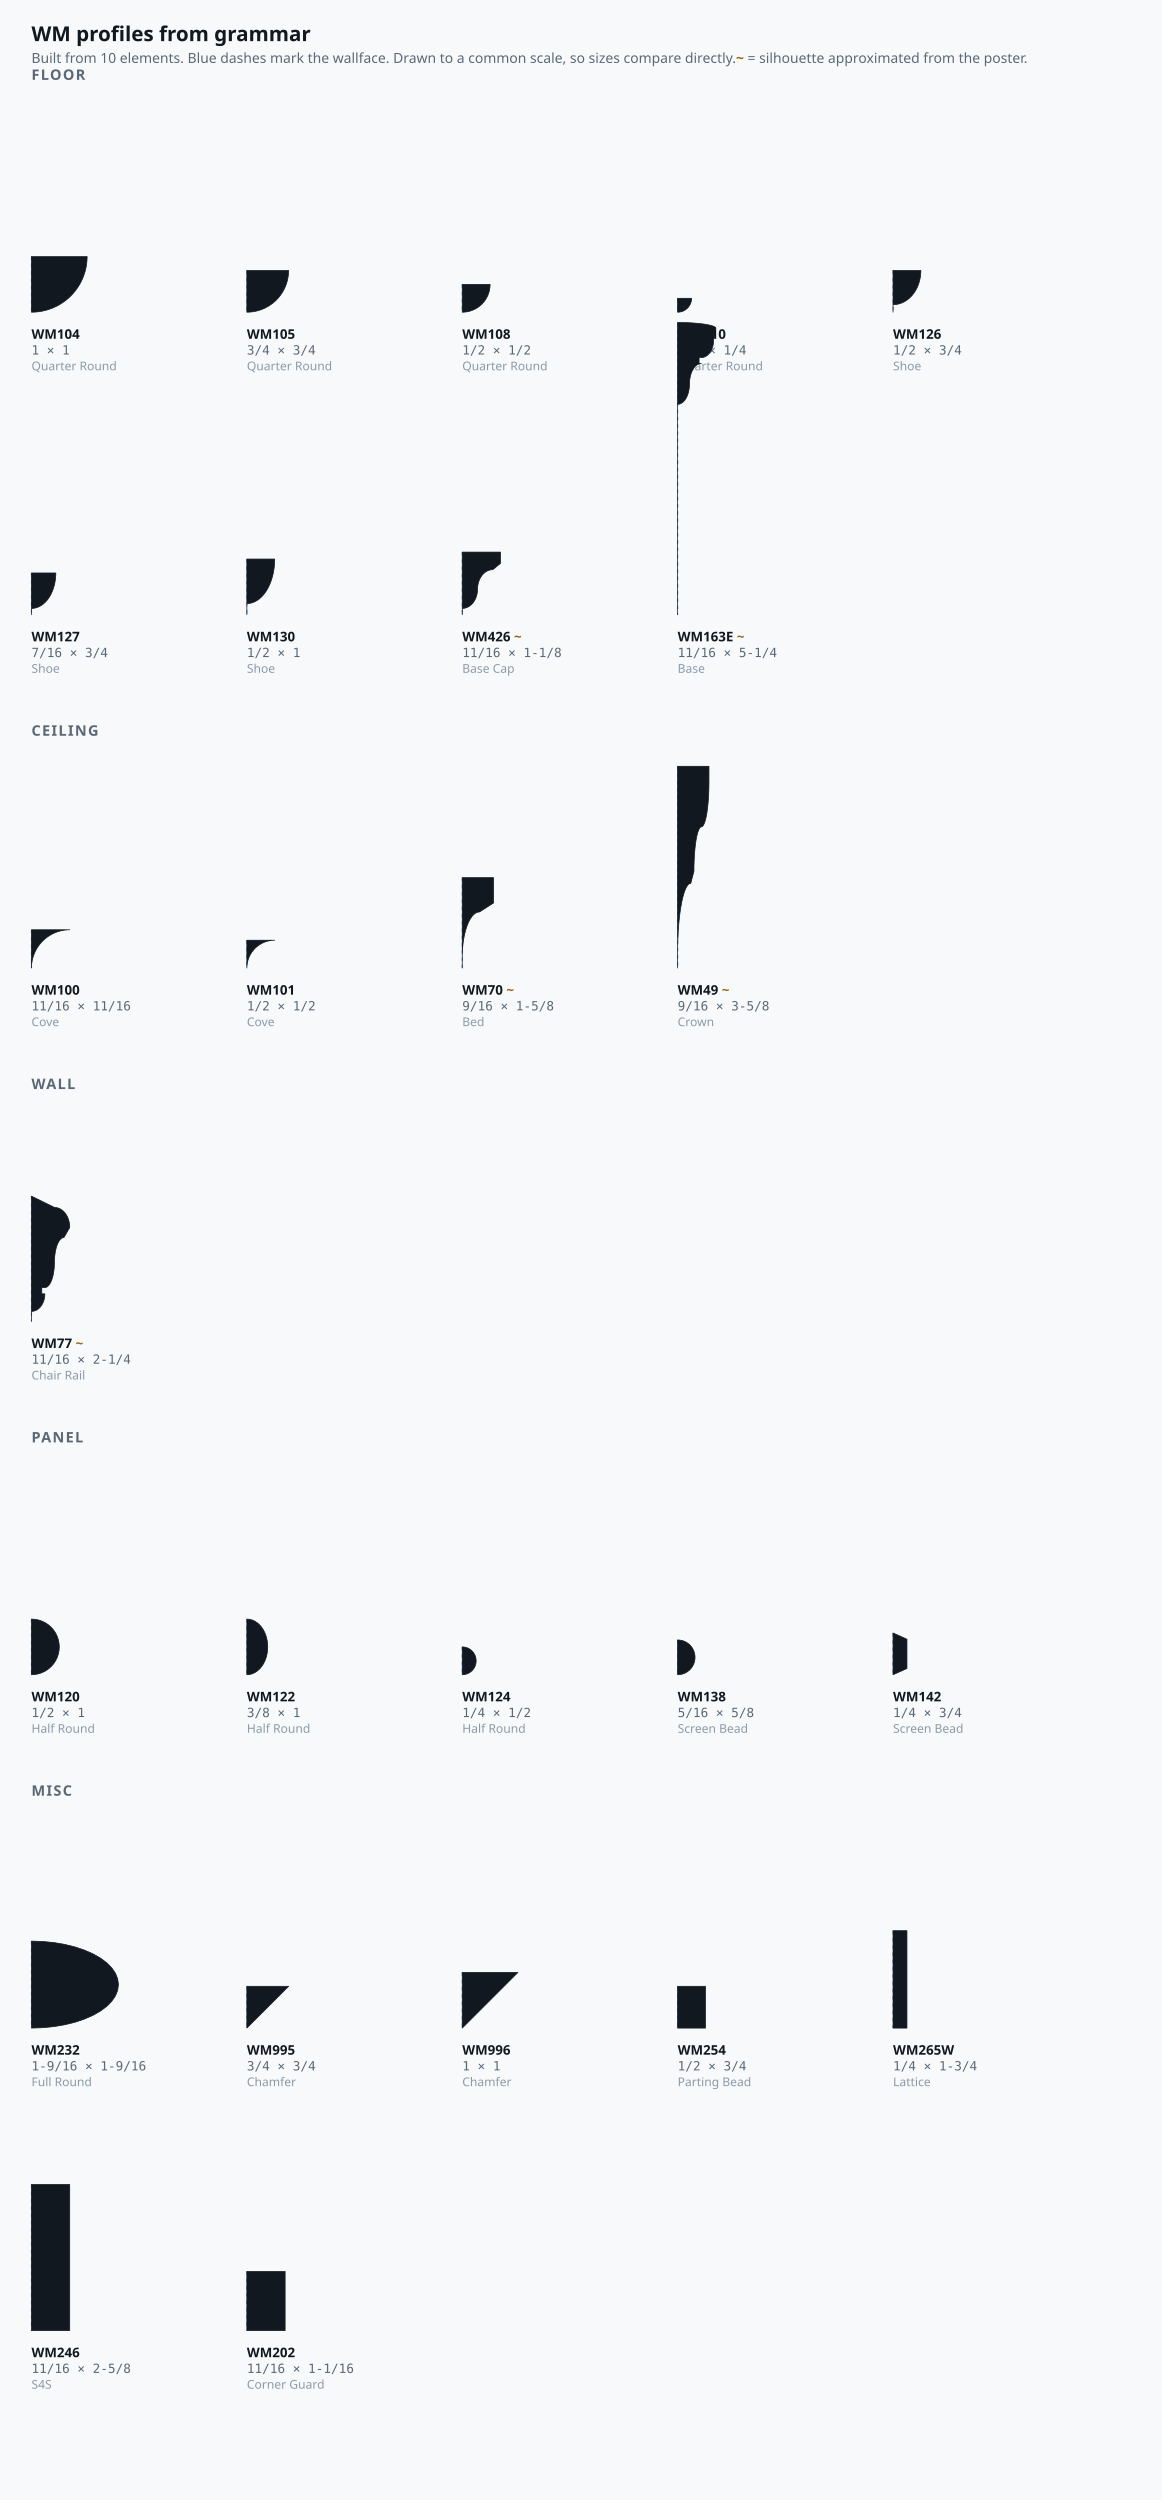
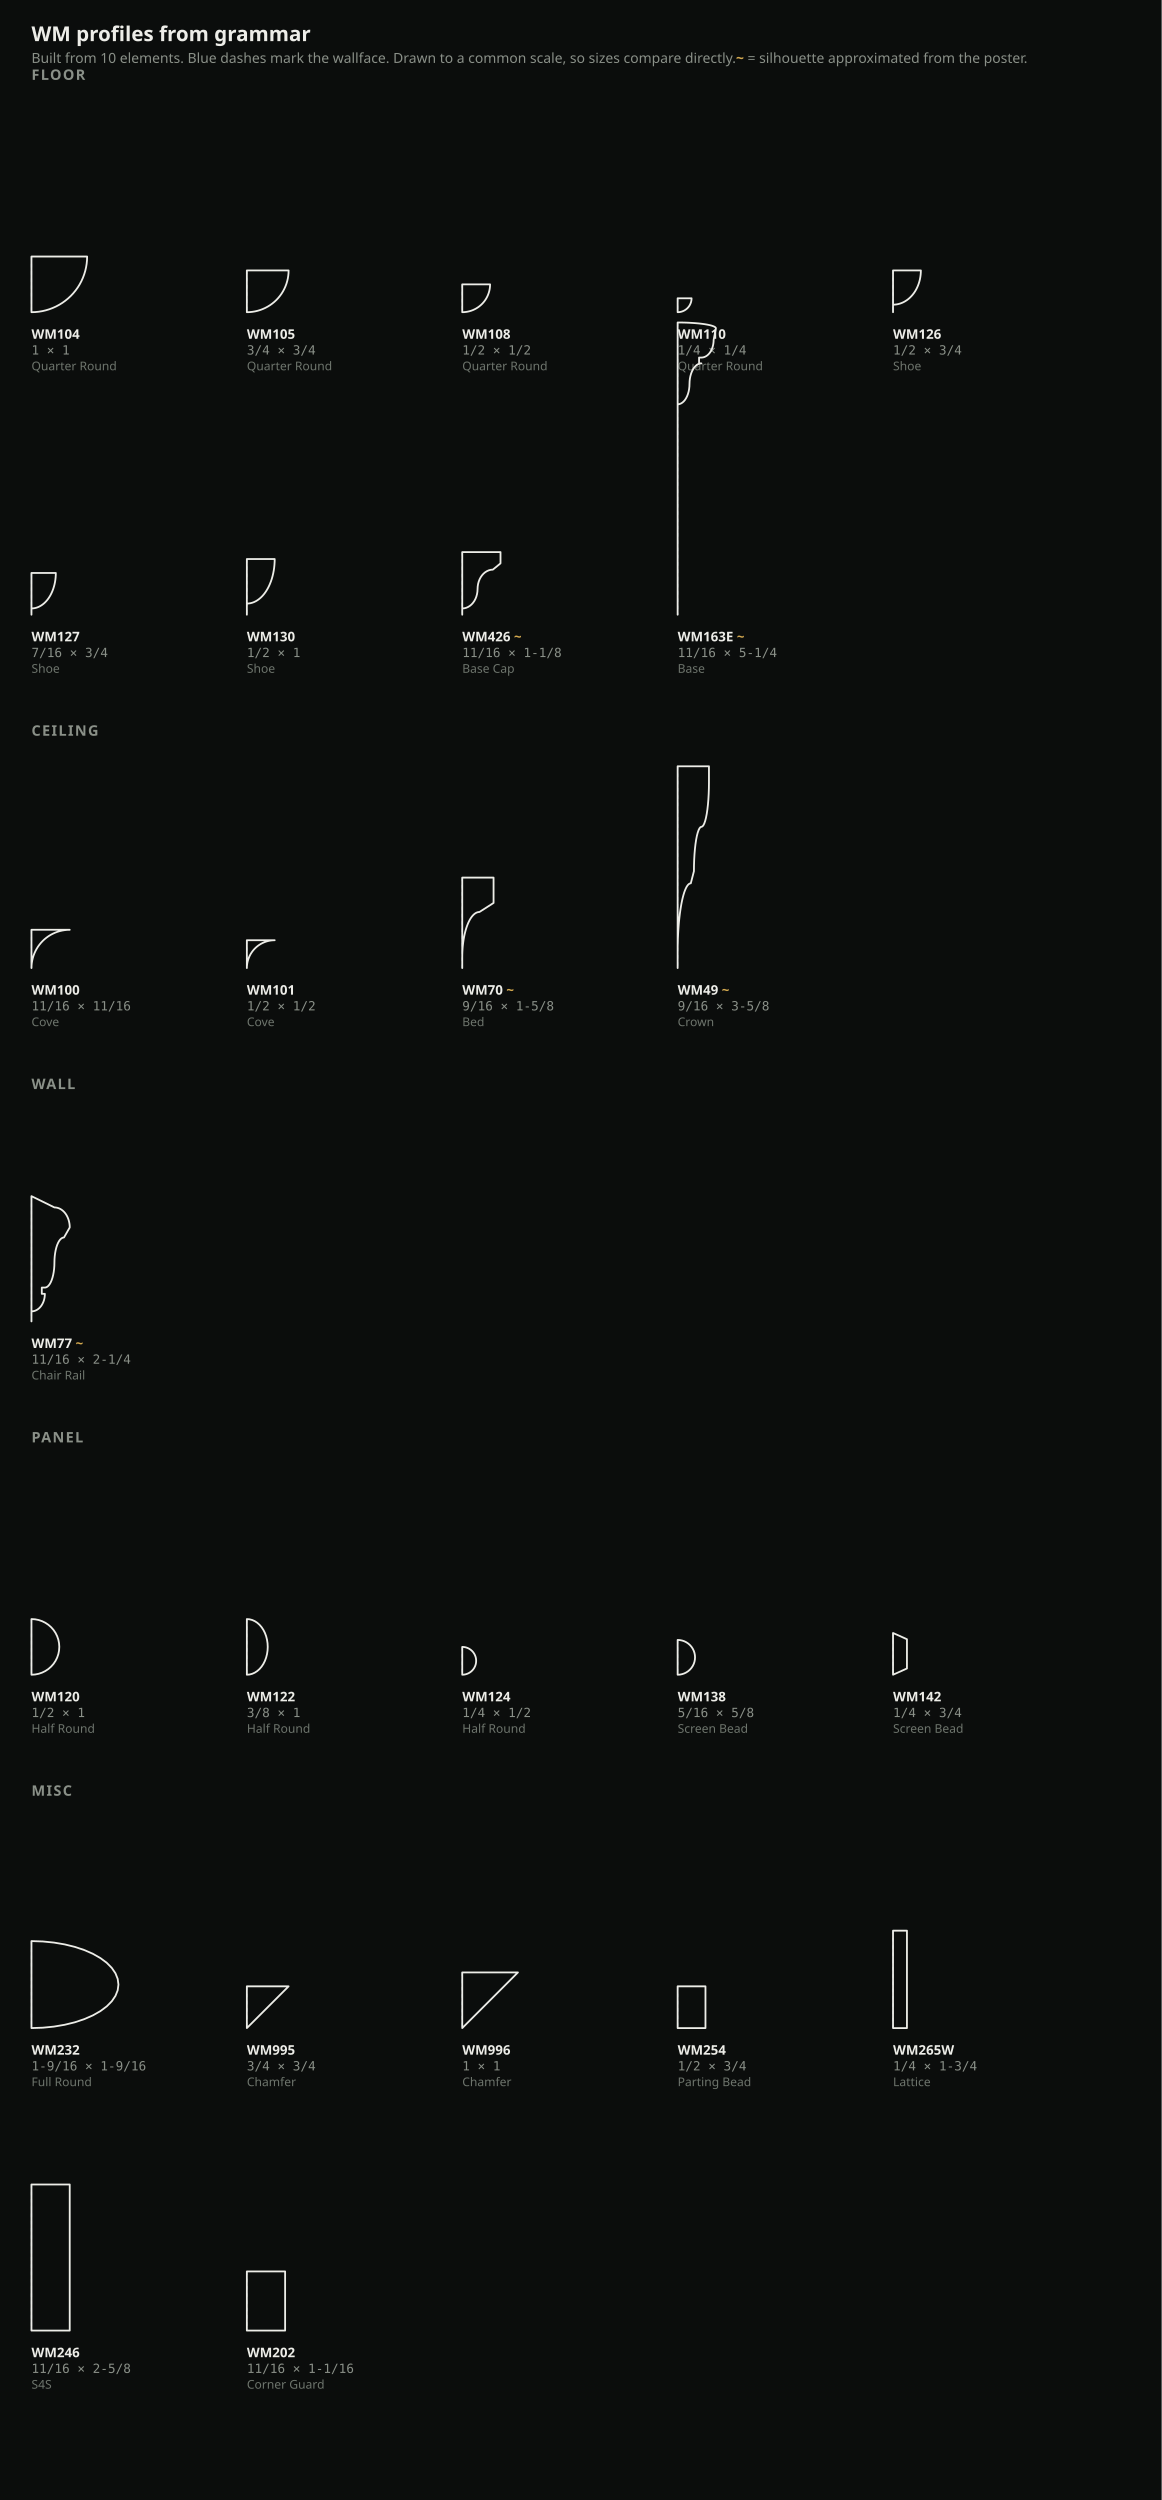
<svg xmlns="http://www.w3.org/2000/svg" width="960" height="2066" viewBox="0 0 960 2066" font-family="ui-sans-serif,system-ui,Segoe UI,sans-serif">
  <style>
-   .bg{fill:#F7F9FB}
-   .prof{fill:#111820;stroke:#111820;stroke-width:.6;stroke-linejoin:round}
-   .wall{stroke:#15679E;stroke-width:1;stroke-dasharray:3 3;opacity:.65}
-   .cat{font-size:12px;font-weight:700;letter-spacing:.09em;fill:#5A6875}
-   .code{font-size:11px;font-weight:700;fill:#111820}
-   .dim{font-size:10.5px;fill:#5A6875;font-family:ui-monospace,Consolas,monospace}
-   .sub{font-size:10px;fill:#8A9AA8}
-   .approx{fill:#96650F;font-weight:700}
-   .t{font-size:17px;font-weight:700;fill:#111820}
-   .s{font-size:11.5px;fill:#5A6875}
+   .bg{fill:#0B0D0C}
+   .prof{fill:none;stroke:#EDEDE8;stroke-width:1.5;stroke-linejoin:round}
+   .wall{stroke:#7FA6BA;stroke-width:1;stroke-dasharray:3 3;opacity:.65}
+   .cat{font-size:12px;font-weight:700;letter-spacing:.09em;fill:#8A9088}
+   .code{font-size:11px;font-weight:700;fill:#EDEDE8}
+   .dim{font-size:10.5px;fill:#8A9088;font-family:ui-monospace,Consolas,monospace}
+   .sub{font-size:10px;fill:#6E756D}
+   .approx{fill:#D4A94F;font-weight:700}
+   .t{font-size:17px;font-weight:700;fill:#EDEDE8}
+   .s{font-size:11.5px;fill:#8A9088}
</style>
  <rect width="960" height="100%" class="bg" />
  <text x="26" y="34" class="t">WM profiles from grammar</text>
  <text x="26" y="52" class="s">Built from 10 elements. Blue dashes mark the wall
face. Drawn to a common scale, so sizes compare directly.
<tspan class="approx">~</tspan> = silhouette approximated from the poster.</text>
  <text x="26" y="66" class="cat">FLOOR</text>
  <g>
    <line x1="26.0" y1="212.0" x2="26.0" y2="258.0" class="wall" />
    <path d="M 26.00 258.00 L 29.01 257.90 L 32.00 257.61 L 34.97 257.12 L 37.91 256.43 L 40.79 255.56 L 43.60 254.50 L 46.35 253.26 L 49.00 251.84 L 51.56 250.25 L 54.00 248.49 L 56.33 246.58 L 58.53 244.53 L 60.58 242.33 L 62.49 240.00 L 64.25 237.56 L 65.84 235.00 L 67.26 232.35 L 68.50 229.60 L 69.56 226.79 L 70.43 223.91 L 71.12 220.97 L 71.61 218.00 L 71.90 215.01 L 72.00 212.00 L 26.00 212.00 L 26.00 258.00 Z" class="prof" />
    <text x="26.0" y="280.0" class="code">WM104</text>
    <text x="26.0" y="293.0" class="dim">1 × 1</text>
    <text x="26.0" y="306.0" class="sub">Quarter Round</text>
  </g>
  <g>
    <line x1="204.0" y1="223.5" x2="204.0" y2="258.0" class="wall" />
    <path d="M 204.00 258.00 L 206.26 257.93 L 208.50 257.70 L 210.73 257.34 L 212.93 256.82 L 215.09 256.17 L 217.20 255.37 L 219.26 254.44 L 221.25 253.38 L 223.17 252.19 L 225.00 250.87 L 226.75 249.44 L 228.40 247.90 L 229.94 246.25 L 231.37 244.50 L 232.69 242.67 L 233.88 240.75 L 234.94 238.76 L 235.87 236.70 L 236.67 234.59 L 237.32 232.43 L 237.84 230.23 L 238.20 228.00 L 238.43 225.76 L 238.50 223.50 L 204.00 223.50 L 204.00 258.00 Z" class="prof" />
    <text x="204.0" y="280.0" class="code">WM105</text>
    <text x="204.0" y="293.0" class="dim">3/4 × 3/4</text>
    <text x="204.0" y="306.0" class="sub">Quarter Round</text>
  </g>
  <g>
    <line x1="382.0" y1="235.0" x2="382.0" y2="258.0" class="wall" />
    <path d="M 382.00 258.00 L 383.50 257.95 L 385.00 257.80 L 386.49 257.56 L 387.95 257.22 L 389.39 256.78 L 390.80 256.25 L 392.17 255.63 L 393.50 254.92 L 394.78 254.12 L 396.00 253.25 L 397.16 252.29 L 398.26 251.26 L 399.29 250.16 L 400.25 249.00 L 401.12 247.78 L 401.92 246.50 L 402.63 245.17 L 403.25 243.80 L 403.78 242.39 L 404.22 240.95 L 404.56 239.49 L 404.80 238.00 L 404.95 236.50 L 405.00 235.00 L 382.00 235.00 L 382.00 258.00 Z" class="prof" />
    <text x="382.0" y="280.0" class="code">WM108</text>
    <text x="382.0" y="293.0" class="dim">1/2 × 1/2</text>
    <text x="382.0" y="306.0" class="sub">Quarter Round</text>
  </g>
  <g>
    <line x1="560.0" y1="246.5" x2="560.0" y2="258.0" class="wall" />
    <path d="M 560.00 258.00 L 560.75 257.98 L 561.50 257.90 L 562.24 257.78 L 562.98 257.61 L 563.70 257.39 L 564.40 257.12 L 565.09 256.81 L 565.75 256.46 L 566.39 256.06 L 567.00 255.62 L 567.58 255.15 L 568.13 254.63 L 568.65 254.08 L 569.12 253.50 L 569.56 252.89 L 569.96 252.25 L 570.31 251.59 L 570.62 250.90 L 570.89 250.20 L 571.11 249.48 L 571.28 248.74 L 571.40 248.00 L 571.48 247.25 L 571.50 246.50 L 560.00 246.50 L 560.00 258.00 Z" class="prof" />
    <text x="560.0" y="280.0" class="code">WM110</text>
    <text x="560.0" y="293.0" class="dim">1/4 × 1/4</text>
    <text x="560.0" y="306.0" class="sub">Quarter Round</text>
  </g>
  <g>
    <line x1="738.0" y1="223.5" x2="738.0" y2="258.0" class="wall" />
    <path d="M 738.00 258.00 L 738.00 251.79 L 739.50 251.73 L 741.00 251.55 L 742.49 251.25 L 743.95 250.83 L 745.39 250.29 L 746.80 249.64 L 748.17 248.87 L 749.50 248.00 L 750.78 247.02 L 752.00 245.94 L 753.16 244.77 L 754.26 243.50 L 755.29 242.15 L 756.25 240.72 L 757.12 239.22 L 757.92 237.65 L 758.63 236.01 L 759.25 234.33 L 759.78 232.59 L 760.22 230.82 L 760.56 229.02 L 760.80 227.19 L 760.95 225.35 L 761.00 223.50 L 738.00 223.50 L 738.00 258.00 Z" class="prof" />
    <text x="738.0" y="280.0" class="code">WM126</text>
    <text x="738.0" y="293.0" class="dim">1/2 × 3/4</text>
    <text x="738.0" y="306.0" class="sub">Shoe</text>
  </g>
  <g>
    <line x1="26.0" y1="473.5" x2="26.0" y2="508.0" class="wall" />
    <path d="M 26.00 508.00 L 26.00 502.82 L 27.32 502.76 L 28.63 502.57 L 29.93 502.26 L 31.21 501.83 L 32.47 501.27 L 33.70 500.59 L 34.90 499.80 L 36.06 498.90 L 37.18 497.88 L 38.25 496.77 L 39.27 495.55 L 40.23 494.24 L 41.13 492.84 L 41.97 491.35 L 42.73 489.79 L 43.43 488.16 L 44.05 486.47 L 44.59 484.72 L 45.06 482.93 L 45.44 481.09 L 45.74 479.22 L 45.95 477.33 L 46.08 475.42 L 46.12 473.50 L 26.00 473.50 L 26.00 508.00 Z" class="prof" />
    <text x="26.0" y="530.0" class="code">WM127</text>
    <text x="26.0" y="543.0" class="dim">7/16 × 3/4</text>
    <text x="26.0" y="556.0" class="sub">Shoe</text>
  </g>
  <g>
    <line x1="204.0" y1="462.0" x2="204.0" y2="508.0" class="wall" />
    <path d="M 204.00 508.00 L 204.00 498.80 L 205.50 498.72 L 207.00 498.49 L 208.49 498.09 L 209.95 497.55 L 211.39 496.85 L 212.80 496.00 L 214.17 495.00 L 215.50 493.87 L 216.78 492.60 L 218.00 491.20 L 219.16 489.67 L 220.26 488.02 L 221.29 486.26 L 222.25 484.40 L 223.12 482.44 L 223.92 480.40 L 224.63 478.28 L 225.25 476.08 L 225.78 473.83 L 226.22 471.52 L 226.56 469.18 L 226.80 466.80 L 226.95 464.41 L 227.00 462.00 L 204.00 462.00 L 204.00 508.00 Z" class="prof" />
    <text x="204.0" y="530.0" class="code">WM130</text>
    <text x="204.0" y="543.0" class="dim">1/2 × 1</text>
    <text x="204.0" y="556.0" class="sub">Shoe</text>
  </g>
  <g>
    <line x1="382.0" y1="456.2" x2="382.0" y2="508.0" class="wall" />
    <path d="M 382.00 508.00 L 382.00 502.82 L 383.65 502.69 L 385.27 502.28 L 386.84 501.60 L 388.32 500.68 L 389.70 499.51 L 390.94 498.13 L 392.04 496.55 L 392.96 494.80 L 393.69 492.92 L 394.22 490.93 L 394.54 488.88 L 394.65 486.78 L 394.76 484.69 L 395.08 482.63 L 395.61 480.64 L 396.34 478.76 L 397.26 477.02 L 398.36 475.44 L 399.60 474.06 L 400.98 472.89 L 402.46 471.96 L 404.03 471.29 L 405.65 470.88 L 407.30 470.74 L 413.62 465.56 L 413.62 465.55 L 413.62 465.49 L 413.62 465.39 L 413.62 465.25 L 413.62 465.07 L 413.62 464.86 L 413.62 464.60 L 413.62 464.32 L 413.62 464.00 L 413.62 463.64 L 413.62 463.25 L 413.62 462.84 L 413.62 462.39 L 413.62 461.92 L 413.62 461.43 L 413.62 460.91 L 413.62 460.37 L 413.62 459.81 L 413.62 459.24 L 413.62 458.66 L 413.62 458.07 L 413.62 457.47 L 413.62 456.86 L 413.62 456.25 L 382.00 456.25 L 382.00 508.00 Z" class="prof" />
    <text x="382.0" y="530.0" class="code">WM426 <tspan class="approx">~</tspan>
    </text>
    <text x="382.0" y="543.0" class="dim">11/16 × 1-1/8</text>
    <text x="382.0" y="556.0" class="sub">Base Cap</text>
  </g>
  <g>
    <line x1="560.0" y1="266.5" x2="560.0" y2="508.0" class="wall" />
    <path d="M 560.00 508.00 L 560.00 334.12 L 561.28 333.98 L 562.54 333.54 L 563.75 332.83 L 564.90 331.86 L 565.97 330.63 L 566.93 329.17 L 567.78 327.51 L 568.49 325.67 L 569.06 323.68 L 569.47 321.59 L 569.72 319.42 L 569.80 317.22 L 569.89 315.01 L 570.14 312.84 L 570.55 310.75 L 571.12 308.76 L 571.83 306.92 L 572.68 305.26 L 573.64 303.80 L 574.71 302.57 L 575.86 301.60 L 577.07 300.89 L 578.33 300.45 L 579.61 300.31 L 577.71 300.31 L 577.71 295.48 L 579.61 295.48 L 580.27 295.45 L 580.93 295.36 L 581.58 295.20 L 582.23 294.99 L 582.86 294.71 L 583.48 294.38 L 584.08 293.99 L 584.67 293.54 L 585.23 293.04 L 585.77 292.49 L 586.28 291.88 L 586.76 291.24 L 587.22 290.54 L 587.64 289.81 L 588.02 289.04 L 588.37 288.24 L 588.68 287.40 L 588.96 286.54 L 589.19 285.65 L 589.38 284.74 L 589.53 283.82 L 589.64 282.88 L 589.71 281.94 L 589.73 280.99 L 591.62 271.33 L 591.56 271.01 L 591.35 270.70 L 591.02 270.39 L 590.55 270.08 L 589.95 269.78 L 589.22 269.48 L 588.36 269.19 L 587.39 268.91 L 586.30 268.65 L 585.09 268.39 L 583.78 268.15 L 582.36 267.91 L 580.85 267.70 L 579.25 267.50 L 577.57 267.31 L 575.81 267.15 L 573.99 267.00 L 572.10 266.87 L 570.17 266.76 L 568.19 266.66 L 566.17 266.59 L 564.13 266.54 L 562.07 266.51 L 560.00 266.50 L 560.00 266.50 L 560.00 508.00 Z" class="prof" />
    <text x="560.0" y="530.0" class="code">WM163E <tspan class="approx">~</tspan>
    </text>
    <text x="560.0" y="543.0" class="dim">11/16 × 5-1/4</text>
    <text x="560.0" y="556.0" class="sub">Base</text>
  </g>
  <text x="26" y="608" class="cat">CEILING</text>
  <g>
    <line x1="26.0" y1="768.4" x2="26.0" y2="800.0" class="wall" />
    <path d="M 26.00 800.00 L 26.07 797.93 L 26.27 795.87 L 26.61 793.83 L 27.08 791.81 L 27.68 789.83 L 28.41 787.90 L 29.26 786.01 L 30.24 784.19 L 31.33 782.43 L 32.54 780.75 L 33.85 779.15 L 35.26 777.64 L 36.77 776.22 L 38.37 774.91 L 40.06 773.70 L 41.81 772.61 L 43.64 771.64 L 45.52 770.78 L 47.46 770.05 L 49.44 769.45 L 51.46 768.98 L 53.50 768.65 L 55.56 768.44 L 57.62 768.38 L 26.00 768.38 L 26.00 800.00 Z" class="prof" />
    <text x="26.0" y="822.0" class="code">WM100</text>
    <text x="26.0" y="835.0" class="dim">11/16 × 11/16</text>
    <text x="26.0" y="848.0" class="sub">Cove</text>
  </g>
  <g>
    <line x1="204.0" y1="777.0" x2="204.0" y2="800.0" class="wall" />
    <path d="M 204.00 800.00 L 204.05 798.50 L 204.20 797.00 L 204.44 795.51 L 204.78 794.05 L 205.22 792.61 L 205.75 791.20 L 206.37 789.83 L 207.08 788.50 L 207.88 787.22 L 208.75 786.00 L 209.71 784.84 L 210.74 783.74 L 211.84 782.71 L 213.00 781.75 L 214.22 780.88 L 215.50 780.08 L 216.83 779.37 L 218.20 778.75 L 219.61 778.22 L 221.05 777.78 L 222.51 777.44 L 224.00 777.20 L 225.50 777.05 L 227.00 777.00 L 204.00 777.00 L 204.00 800.00 Z" class="prof" />
    <text x="204.0" y="822.0" class="code">WM101</text>
    <text x="204.0" y="835.0" class="dim">1/2 × 1/2</text>
    <text x="204.0" y="848.0" class="sub">Cove</text>
  </g>
  <g>
    <line x1="382.0" y1="725.2" x2="382.0" y2="800.0" class="wall" />
    <path d="M 382.00 800.00 L 382.00 791.03 L 382.03 788.59 L 382.12 786.15 L 382.27 783.74 L 382.48 781.36 L 382.76 779.02 L 383.08 776.73 L 383.47 774.50 L 383.91 772.34 L 384.40 770.27 L 384.94 768.28 L 385.53 766.39 L 386.17 764.60 L 386.85 762.93 L 387.57 761.38 L 388.32 759.95 L 389.12 758.66 L 389.94 757.51 L 390.79 756.50 L 391.66 755.64 L 392.55 754.93 L 393.45 754.37 L 394.37 753.97 L 395.30 753.74 L 396.23 753.65 L 407.88 746.18 L 407.88 746.14 L 407.88 746.00 L 407.88 745.78 L 407.88 745.47 L 407.88 745.07 L 407.88 744.59 L 407.88 744.02 L 407.88 743.38 L 407.88 742.65 L 407.88 741.85 L 407.88 740.99 L 407.88 740.05 L 407.88 739.05 L 407.88 737.99 L 407.88 736.88 L 407.88 735.72 L 407.88 734.51 L 407.88 733.26 L 407.88 731.98 L 407.88 730.67 L 407.88 729.33 L 407.88 727.98 L 407.88 726.62 L 407.88 725.25 L 382.00 725.25 L 382.00 800.00 Z" class="prof" />
    <text x="382.0" y="822.0" class="code">WM70 <tspan class="approx">~</tspan>
    </text>
    <text x="382.0" y="835.0" class="dim">9/16 × 1-5/8</text>
    <text x="382.0" y="848.0" class="sub">Bed</text>
  </g>
  <g>
    <line x1="560.0" y1="633.2" x2="560.0" y2="800.0" class="wall" />
    <path d="M 560.00 800.00 L 560.00 786.66 L 560.02 782.95 L 560.09 779.26 L 560.21 775.60 L 560.37 771.99 L 560.58 768.44 L 560.83 764.96 L 561.12 761.58 L 561.46 758.31 L 561.83 755.16 L 562.25 752.15 L 562.70 749.28 L 563.18 746.57 L 563.70 744.03 L 564.25 741.68 L 564.83 739.52 L 565.43 737.56 L 566.06 735.81 L 566.71 734.28 L 567.37 732.97 L 568.05 731.90 L 568.75 731.05 L 569.45 730.45 L 570.16 730.09 L 570.87 729.97 L 573.46 719.96 L 573.51 715.17 L 573.67 710.47 L 573.93 705.92 L 574.29 701.62 L 574.74 697.63 L 575.27 694.02 L 575.88 690.86 L 576.56 688.19 L 577.29 686.07 L 578.06 684.53 L 578.85 683.59 L 579.66 683.27 L 580.48 682.96 L 581.27 682.02 L 582.04 680.48 L 582.77 678.36 L 583.45 675.69 L 584.06 672.53 L 584.59 668.92 L 585.04 664.93 L 585.40 660.63 L 585.66 656.08 L 585.82 651.38 L 585.88 646.59 L 585.88 633.25 L 560.00 633.25 L 560.00 800.00 Z" class="prof" />
    <text x="560.0" y="822.0" class="code">WM49 <tspan class="approx">~</tspan>
    </text>
    <text x="560.0" y="835.0" class="dim">9/16 × 3-5/8</text>
    <text x="560.0" y="848.0" class="sub">Crown</text>
  </g>
  <text x="26" y="900" class="cat">WALL</text>
  <g>
    <line x1="26.0" y1="988.5" x2="26.0" y2="1092.0" class="wall" />
    <path d="M 26.00 1092.00 L 26.00 1083.72 L 26.72 1083.69 L 27.44 1083.60 L 28.16 1083.44 L 28.86 1083.23 L 29.56 1082.95 L 30.24 1082.62 L 30.90 1082.23 L 31.53 1081.78 L 32.15 1081.28 L 32.74 1080.73 L 33.30 1080.12 L 33.83 1079.48 L 34.32 1078.78 L 34.78 1078.05 L 35.20 1077.28 L 35.59 1076.47 L 35.93 1075.64 L 36.23 1074.78 L 36.48 1073.89 L 36.69 1072.98 L 36.86 1072.06 L 36.97 1071.12 L 37.05 1070.18 L 37.07 1069.23 L 34.54 1069.23 L 34.54 1064.06 L 37.07 1064.06 L 38.10 1063.88 L 39.12 1063.35 L 40.09 1062.48 L 41.02 1061.28 L 41.88 1059.78 L 42.66 1057.99 L 43.34 1055.96 L 43.92 1053.70 L 44.37 1051.28 L 44.71 1048.71 L 44.91 1046.06 L 44.97 1043.36 L 45.04 1040.65 L 45.24 1038.00 L 45.58 1035.43 L 46.03 1033.01 L 46.61 1030.75 L 47.29 1028.72 L 48.07 1026.93 L 48.93 1025.43 L 49.86 1024.23 L 50.83 1023.36 L 51.85 1022.83 L 52.88 1022.65 L 57.62 1014.38 L 57.60 1013.29 L 57.52 1012.21 L 57.38 1011.14 L 57.19 1010.09 L 56.95 1009.05 L 56.66 1008.04 L 56.32 1007.05 L 55.93 1006.10 L 55.49 1005.17 L 55.01 1004.29 L 54.49 1003.46 L 53.92 1002.67 L 53.32 1001.92 L 52.68 1001.24 L 52.00 1000.61 L 51.30 1000.03 L 50.57 999.52 L 49.82 999.08 L 49.04 998.69 L 48.25 998.38 L 47.44 998.13 L 46.63 997.96 L 45.80 997.85 L 44.97 997.82 L 26.00 988.50 L 26.00 988.50 L 26.00 1092.00 Z" class="prof" />
    <text x="26.0" y="1114.0" class="code">WM77 <tspan class="approx">~</tspan>
    </text>
    <text x="26.0" y="1127.0" class="dim">11/16 × 2-1/4</text>
    <text x="26.0" y="1140.0" class="sub">Chair Rail</text>
  </g>
  <text x="26" y="1192" class="cat">PANEL</text>
  <g>
    <line x1="26.0" y1="1338.0" x2="26.0" y2="1384.0" class="wall" />
    <path d="M 26.00 1384.00 L 29.00 1383.80 L 31.95 1383.22 L 34.80 1382.25 L 37.50 1380.92 L 40.00 1379.25 L 42.26 1377.26 L 44.25 1375.00 L 45.92 1372.50 L 47.25 1369.80 L 48.22 1366.95 L 48.80 1364.00 L 49.00 1361.00 L 48.80 1358.00 L 48.22 1355.05 L 47.25 1352.20 L 45.92 1349.50 L 44.25 1347.00 L 42.26 1344.74 L 40.00 1342.75 L 37.50 1341.08 L 34.80 1339.75 L 31.95 1338.78 L 29.00 1338.20 L 26.00 1338.00 L 26.00 1338.00 L 26.00 1384.00 Z" class="prof" />
    <text x="26.0" y="1406.0" class="code">WM120</text>
    <text x="26.0" y="1419.0" class="dim">1/2 × 1</text>
    <text x="26.0" y="1432.0" class="sub">Half Round</text>
  </g>
  <g>
    <line x1="204.0" y1="1338.0" x2="204.0" y2="1384.0" class="wall" />
    <path d="M 204.00 1384.00 L 206.25 1383.80 L 208.46 1383.22 L 210.60 1382.25 L 212.62 1380.92 L 214.50 1379.25 L 216.20 1377.26 L 217.69 1375.00 L 218.94 1372.50 L 219.94 1369.80 L 220.66 1366.95 L 221.10 1364.00 L 221.25 1361.00 L 221.10 1358.00 L 220.66 1355.05 L 219.94 1352.20 L 218.94 1349.50 L 217.69 1347.00 L 216.20 1344.74 L 214.50 1342.75 L 212.62 1341.08 L 210.60 1339.75 L 208.46 1338.78 L 206.25 1338.20 L 204.00 1338.00 L 204.00 1338.00 L 204.00 1384.00 Z" class="prof" />
    <text x="204.0" y="1406.0" class="code">WM122</text>
    <text x="204.0" y="1419.0" class="dim">3/8 × 1</text>
    <text x="204.0" y="1432.0" class="sub">Half Round</text>
  </g>
  <g>
    <line x1="382.0" y1="1361.0" x2="382.0" y2="1384.0" class="wall" />
    <path d="M 382.00 1384.00 L 383.50 1383.90 L 384.98 1383.61 L 386.40 1383.12 L 387.75 1382.46 L 389.00 1381.62 L 390.13 1380.63 L 391.12 1379.50 L 391.96 1378.25 L 392.62 1376.90 L 393.11 1375.48 L 393.40 1374.00 L 393.50 1372.50 L 393.40 1371.00 L 393.11 1369.52 L 392.62 1368.10 L 391.96 1366.75 L 391.12 1365.50 L 390.13 1364.37 L 389.00 1363.38 L 387.75 1362.54 L 386.40 1361.88 L 384.98 1361.39 L 383.50 1361.10 L 382.00 1361.00 L 382.00 1361.00 L 382.00 1384.00 Z" class="prof" />
    <text x="382.0" y="1406.0" class="code">WM124</text>
    <text x="382.0" y="1419.0" class="dim">1/4 × 1/2</text>
    <text x="382.0" y="1432.0" class="sub">Half Round</text>
  </g>
  <g>
    <line x1="560.0" y1="1355.2" x2="560.0" y2="1384.0" class="wall" />
    <path d="M 560.00 1384.00 L 561.88 1383.88 L 563.72 1383.51 L 565.50 1382.91 L 567.19 1382.07 L 568.75 1381.03 L 570.16 1379.79 L 571.40 1378.38 L 572.45 1376.81 L 573.28 1375.13 L 573.89 1373.35 L 574.25 1371.50 L 574.38 1369.62 L 574.25 1367.75 L 573.89 1365.90 L 573.28 1364.12 L 572.45 1362.44 L 571.40 1360.87 L 570.16 1359.46 L 568.75 1358.22 L 567.19 1357.18 L 565.50 1356.34 L 563.72 1355.74 L 561.88 1355.37 L 560.00 1355.25 L 560.00 1355.25 L 560.00 1384.00 Z" class="prof" />
    <text x="560.0" y="1406.0" class="code">WM138</text>
    <text x="560.0" y="1419.0" class="dim">5/16 × 5/8</text>
    <text x="560.0" y="1432.0" class="sub">Screen Bead</text>
  </g>
  <g>
    <line x1="738.0" y1="1349.5" x2="738.0" y2="1384.0" class="wall" />
    <path d="M 738.00 1384.00 L 749.50 1378.83 L 749.50 1354.67 L 738.00 1349.50 L 738.00 1349.50 L 738.00 1384.00 Z" class="prof" />
    <text x="738.0" y="1406.0" class="code">WM142</text>
    <text x="738.0" y="1419.0" class="dim">1/4 × 3/4</text>
    <text x="738.0" y="1432.0" class="sub">Screen Bead</text>
  </g>
  <text x="26" y="1484" class="cat">MISC</text>
  <g>
    <line x1="26.0" y1="1604.1" x2="26.0" y2="1676.0" class="wall" />
    <path d="M 26.00 1676.00 L 35.38 1675.69 L 44.60 1674.78 L 53.51 1673.26 L 61.94 1671.19 L 69.75 1668.57 L 76.82 1665.47 L 83.02 1661.94 L 88.25 1658.03 L 92.40 1653.82 L 95.43 1649.36 L 97.26 1644.75 L 97.88 1640.06 L 97.26 1635.37 L 95.43 1630.76 L 92.40 1626.31 L 88.25 1622.09 L 83.02 1618.19 L 76.82 1614.65 L 69.75 1611.55 L 61.94 1608.94 L 53.51 1606.86 L 44.60 1605.35 L 35.38 1604.43 L 26.00 1604.12 L 26.00 1604.12 L 26.00 1676.00 Z" class="prof" />
    <text x="26.0" y="1698.0" class="code">WM232</text>
    <text x="26.0" y="1711.0" class="dim">1-9/16 × 1-9/16</text>
    <text x="26.0" y="1724.0" class="sub">Full Round</text>
  </g>
  <g>
    <line x1="204.0" y1="1641.5" x2="204.0" y2="1676.0" class="wall" />
    <path d="M 204.00 1676.00 L 238.50 1641.50 L 204.00 1641.50 L 204.00 1676.00 Z" class="prof" />
    <text x="204.0" y="1698.0" class="code">WM995</text>
    <text x="204.0" y="1711.0" class="dim">3/4 × 3/4</text>
    <text x="204.0" y="1724.0" class="sub">Chamfer</text>
  </g>
  <g>
    <line x1="382.0" y1="1630.0" x2="382.0" y2="1676.0" class="wall" />
    <path d="M 382.00 1676.00 L 428.00 1630.00 L 382.00 1630.00 L 382.00 1676.00 Z" class="prof" />
    <text x="382.0" y="1698.0" class="code">WM996</text>
    <text x="382.0" y="1711.0" class="dim">1 × 1</text>
    <text x="382.0" y="1724.0" class="sub">Chamfer</text>
  </g>
  <g>
    <line x1="560.0" y1="1641.5" x2="560.0" y2="1676.0" class="wall" />
    <path d="M 560.00 1676.00 L 583.00 1676.00 L 583.00 1641.50 L 560.00 1641.50 L 560.00 1641.50 L 560.00 1676.00 Z" class="prof" />
    <text x="560.0" y="1698.0" class="code">WM254</text>
    <text x="560.0" y="1711.0" class="dim">1/2 × 3/4</text>
    <text x="560.0" y="1724.0" class="sub">Parting Bead</text>
  </g>
  <g>
    <line x1="738.0" y1="1595.5" x2="738.0" y2="1676.0" class="wall" />
    <path d="M 738.00 1676.00 L 749.50 1676.00 L 749.50 1595.50 L 738.00 1595.50 L 738.00 1595.50 L 738.00 1676.00 Z" class="prof" />
    <text x="738.0" y="1698.0" class="code">WM265W</text>
    <text x="738.0" y="1711.0" class="dim">1/4 × 1-3/4</text>
    <text x="738.0" y="1724.0" class="sub">Lattice</text>
  </g>
  <g>
    <line x1="26.0" y1="1805.2" x2="26.0" y2="1926.0" class="wall" />
    <path d="M 26.00 1926.00 L 57.62 1926.00 L 57.62 1805.25 L 26.00 1805.25 L 26.00 1805.25 L 26.00 1926.00 Z" class="prof" />
    <text x="26.0" y="1948.0" class="code">WM246</text>
    <text x="26.0" y="1961.0" class="dim">11/16 × 2-5/8</text>
    <text x="26.0" y="1974.0" class="sub">S4S</text>
  </g>
  <g>
    <line x1="204.0" y1="1877.1" x2="204.0" y2="1926.0" class="wall" />
    <path d="M 204.00 1926.00 L 235.62 1926.00 L 235.62 1877.12 L 204.00 1877.12 L 204.00 1877.12 L 204.00 1926.00 Z" class="prof" />
    <text x="204.0" y="1948.0" class="code">WM202</text>
    <text x="204.0" y="1961.0" class="dim">11/16 × 1-1/16</text>
    <text x="204.0" y="1974.0" class="sub">Corner Guard</text>
  </g>
</svg>
